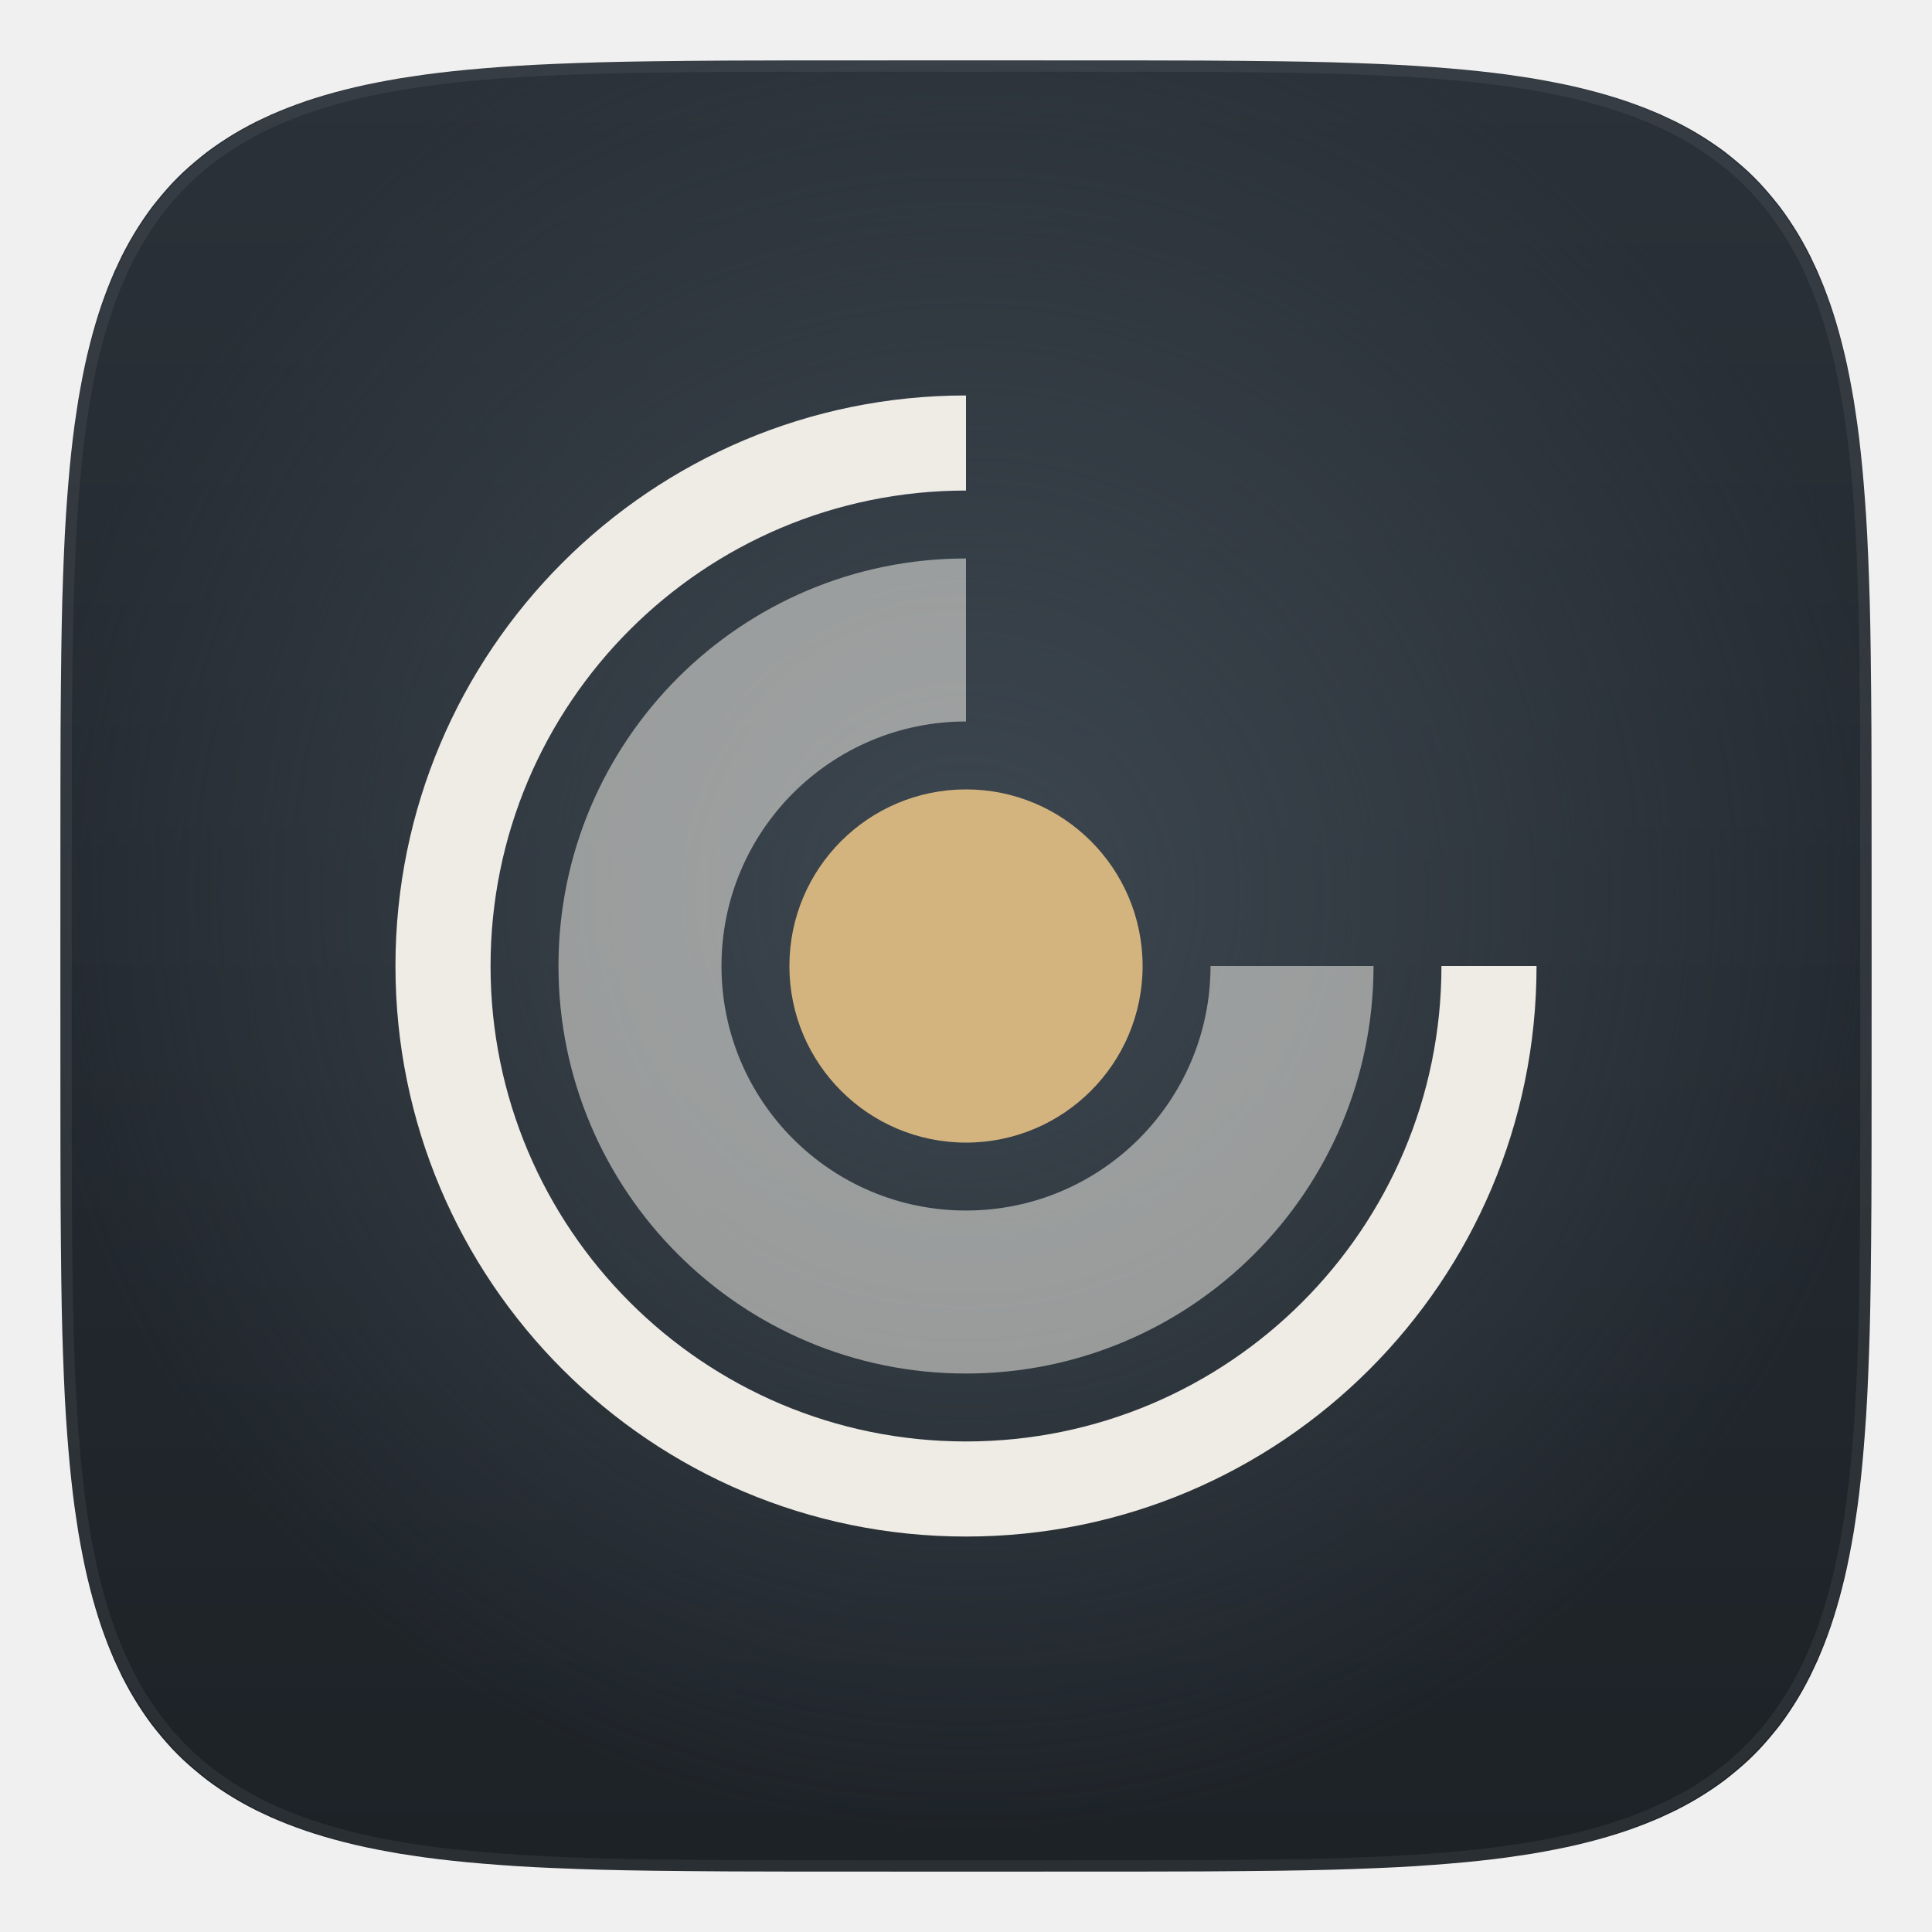
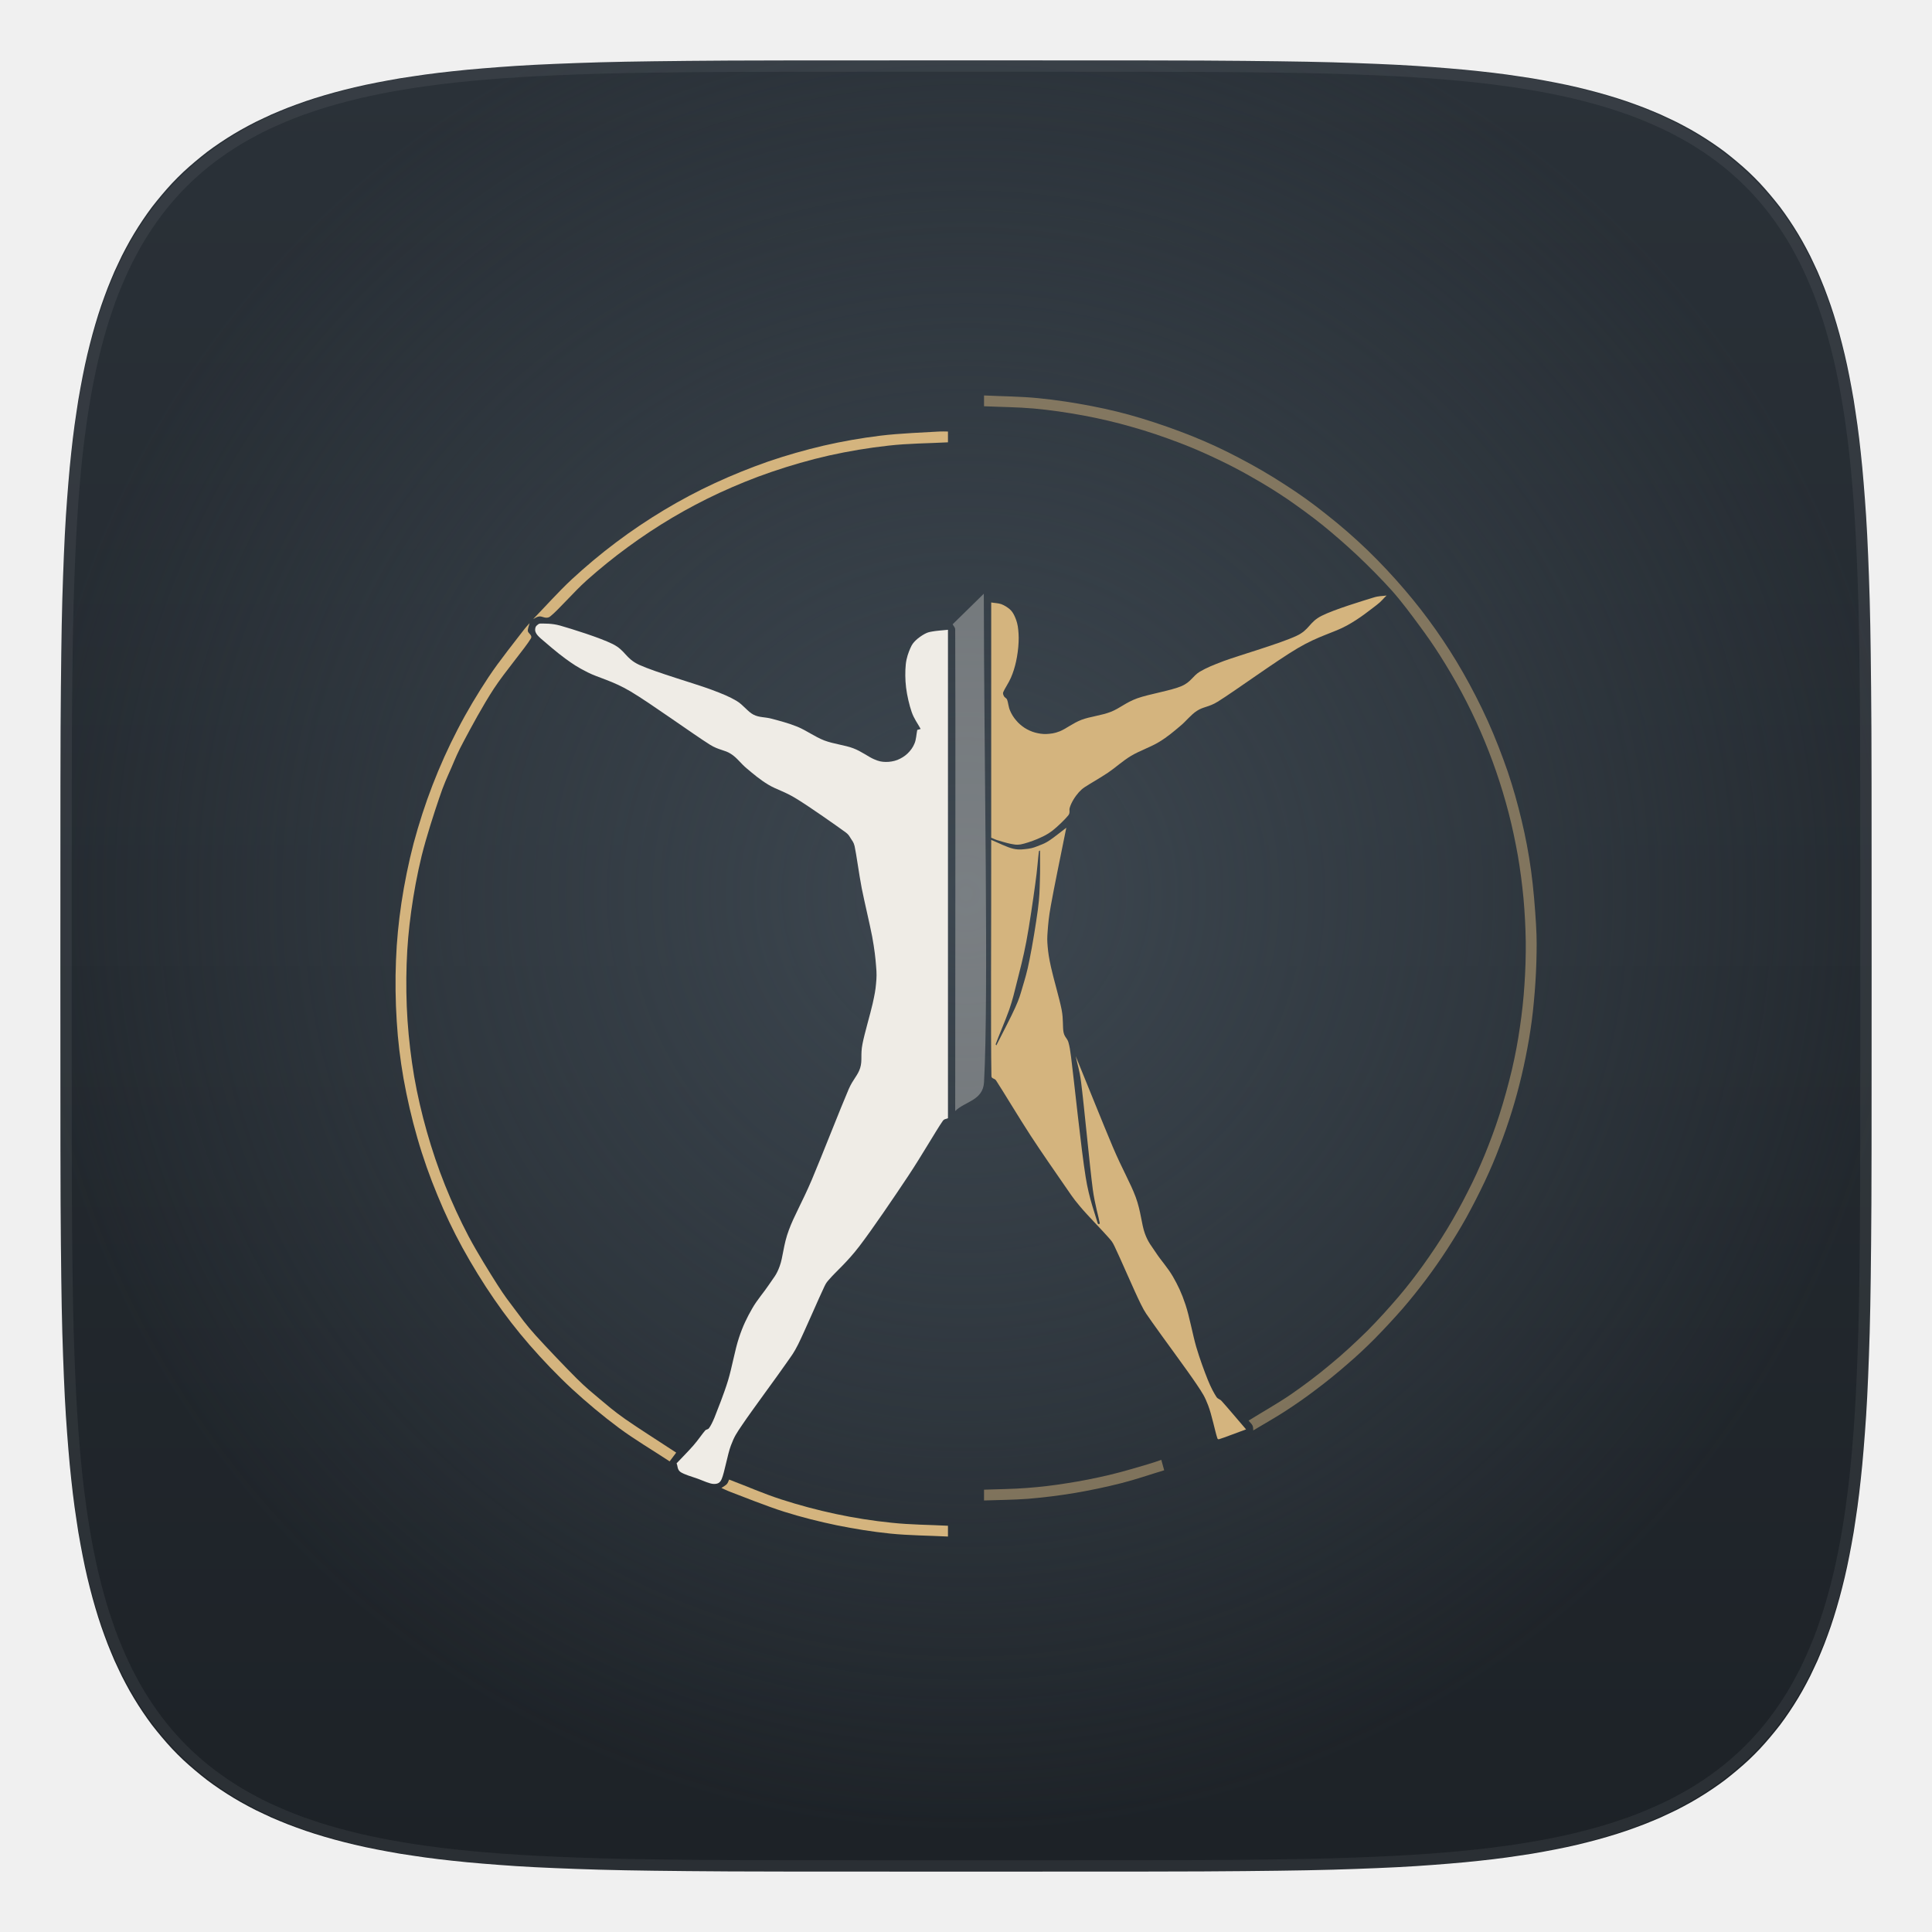
<svg xmlns="http://www.w3.org/2000/svg" viewBox="0 0 256 256" width="256" height="256">
  <defs>
    <linearGradient id="bg" x1="0" y1="0" x2="0" y2="1">
      <stop offset="0" stop-color="#2a3138" />
      <stop offset="1" stop-color="#1d2227" />
    </linearGradient>
    <radialGradient id="spot" cx=".5" cy=".46" r=".52">
      <stop offset="0" stop-color="#3d4750" />
      <stop offset=".55" stop-color="#3d4750" stop-opacity=".5" />
      <stop offset="1" stop-color="#3d4750" stop-opacity="0" />
    </radialGradient>
  </defs>
  <path d="M248 128L247.99 151.76L247.97 159.36L247.93 164.87L247.88 169.36L247.82 173.22L247.74 176.63L247.64 179.71L247.53 182.53L247.41 185.14L247.27 187.57L247.11 189.86L246.94 192.02L246.76 194.07L246.56 196.02L246.35 197.88L246.12 199.67L245.87 201.38L245.62 203.02L245.34 204.6L245.05 206.13L244.75 207.6L244.43 209.02L244.09 210.4L243.74 211.73L243.37 213.03L242.99 214.28L242.59 215.5L242.17 216.68L241.74 217.83L241.29 218.94L240.83 220.03L240.34 221.08L239.85 222.11L239.33 223.11L238.8 224.08L238.25 225.02L237.68 225.94L237.09 226.84L236.49 227.71L235.87 228.56L235.22 229.38L234.56 230.18L233.88 230.97L233.19 231.73L232.47 232.47L231.73 233.19L230.97 233.88L230.18 234.56L229.38 235.22L228.56 235.87L227.71 236.49L226.84 237.09L225.94 237.68L225.02 238.25L224.08 238.8L223.11 239.33L222.11 239.85L221.08 240.34L220.03 240.83L218.94 241.29L217.83 241.74L216.68 242.17L215.5 242.59L214.28 242.99L213.03 243.37L211.73 243.74L210.4 244.09L209.02 244.43L207.6 244.75L206.13 245.05L204.6 245.34L203.02 245.62L201.38 245.87L199.67 246.12L197.88 246.35L196.02 246.56L194.07 246.76L192.02 246.94L189.86 247.11L187.57 247.27L185.14 247.41L182.53 247.53L179.71 247.64L176.63 247.74L173.22 247.82L169.36 247.88L164.87 247.93L159.36 247.97L151.76 247.99L128 248L104.24 247.99L96.64 247.97L91.13 247.93L86.64 247.88L82.78 247.82L79.37 247.74L76.29 247.64L73.47 247.53L70.86 247.41L68.43 247.27L66.14 247.11L63.98 246.94L61.93 246.76L59.98 246.56L58.12 246.35L56.33 246.12L54.62 245.87L52.98 245.62L51.4 245.34L49.87 245.05L48.4 244.75L46.98 244.43L45.6 244.09L44.27 243.74L42.97 243.37L41.72 242.99L40.5 242.59L39.32 242.17L38.17 241.74L37.06 241.29L35.97 240.83L34.92 240.34L33.89 239.85L32.89 239.33L31.92 238.8L30.98 238.25L30.06 237.68L29.16 237.09L28.29 236.49L27.44 235.87L26.62 235.22L25.82 234.56L25.03 233.88L24.27 233.19L23.53 232.47L22.81 231.73L22.12 230.97L21.44 230.18L20.78 229.38L20.13 228.56L19.51 227.71L18.91 226.84L18.32 225.94L17.75 225.02L17.2 224.08L16.67 223.11L16.15 222.11L15.66 221.08L15.17 220.03L14.71 218.94L14.26 217.83L13.83 216.68L13.41 215.5L13.01 214.28L12.63 213.03L12.26 211.73L11.91 210.4L11.57 209.02L11.25 207.6L10.95 206.13L10.66 204.6L10.38 203.02L10.13 201.38L9.88 199.67L9.65 197.88L9.44 196.02L9.24 194.07L9.06 192.02L8.89 189.86L8.73 187.57L8.59 185.14L8.47 182.53L8.36 179.71L8.26 176.63L8.18 173.22L8.12 169.36L8.07 164.87L8.03 159.36L8.01 151.76L8 128L8.01 104.24L8.03 96.64L8.07 91.13L8.12 86.64L8.18 82.78L8.26 79.37L8.36 76.29L8.47 73.47L8.59 70.86L8.73 68.43L8.89 66.14L9.06 63.98L9.24 61.93L9.44 59.98L9.65 58.12L9.88 56.33L10.13 54.62L10.38 52.98L10.66 51.4L10.95 49.87L11.25 48.4L11.57 46.98L11.91 45.6L12.26 44.27L12.63 42.97L13.01 41.72L13.41 40.5L13.83 39.32L14.26 38.17L14.71 37.06L15.17 35.97L15.66 34.92L16.15 33.89L16.67 32.89L17.2 31.92L17.75 30.98L18.32 30.06L18.91 29.16L19.51 28.29L20.13 27.44L20.78 26.62L21.44 25.82L22.12 25.03L22.81 24.27L23.53 23.53L24.27 22.81L25.03 22.12L25.82 21.44L26.62 20.78L27.44 20.13L28.29 19.51L29.16 18.91L30.06 18.32L30.98 17.75L31.92 17.2L32.89 16.67L33.89 16.15L34.92 15.66L35.97 15.17L37.06 14.71L38.17 14.26L39.32 13.83L40.5 13.41L41.72 13.01L42.97 12.63L44.27 12.26L45.6 11.91L46.98 11.57L48.4 11.25L49.87 10.95L51.4 10.66L52.98 10.38L54.62 10.13L56.33 9.88L58.12 9.65L59.98 9.44L61.93 9.24L63.98 9.06L66.14 8.89L68.43 8.73L70.86 8.59L73.47 8.47L76.29 8.36L79.37 8.26L82.78 8.18L86.64 8.12L91.13 8.07L96.64 8.03L104.24 8.01L128 8L151.76 8.01L159.36 8.03L164.87 8.07L169.36 8.12L173.22 8.18L176.63 8.26L179.71 8.36L182.53 8.47L185.14 8.59L187.57 8.73L189.86 8.89L192.02 9.06L194.07 9.24L196.02 9.44L197.88 9.65L199.67 9.88L201.38 10.13L203.02 10.38L204.6 10.66L206.13 10.95L207.6 11.25L209.02 11.57L210.4 11.91L211.73 12.26L213.03 12.63L214.28 13.01L215.5 13.41L216.68 13.83L217.83 14.26L218.94 14.71L220.03 15.17L221.08 15.66L222.11 16.15L223.11 16.67L224.08 17.2L225.02 17.75L225.94 18.32L226.84 18.91L227.71 19.51L228.56 20.13L229.38 20.78L230.18 21.44L230.97 22.12L231.73 22.81L232.47 23.53L233.19 24.27L233.88 25.03L234.56 25.82L235.22 26.62L235.87 27.44L236.49 28.29L237.09 29.16L237.68 30.06L238.25 30.98L238.8 31.92L239.33 32.89L239.85 33.89L240.34 34.92L240.83 35.97L241.29 37.06L241.74 38.17L242.17 39.32L242.59 40.5L242.99 41.72L243.37 42.97L243.74 44.27L244.09 45.6L244.43 46.98L244.75 48.4L245.05 49.87L245.34 51.4L245.62 52.98L245.87 54.62L246.12 56.33L246.35 58.12L246.56 59.98L246.76 61.93L246.94 63.98L247.11 66.14L247.27 68.43L247.41 70.86L247.53 73.47L247.64 76.29L247.74 79.37L247.82 82.78L247.88 86.64L247.93 91.13L247.97 96.64L247.99 104.24Z" fill="url(#bg)" />
  <path d="M248 128L247.99 151.76L247.97 159.36L247.93 164.87L247.88 169.36L247.82 173.22L247.74 176.63L247.64 179.71L247.53 182.53L247.41 185.14L247.27 187.57L247.11 189.86L246.94 192.02L246.76 194.07L246.56 196.02L246.35 197.88L246.12 199.67L245.87 201.38L245.62 203.02L245.34 204.6L245.05 206.13L244.75 207.6L244.43 209.02L244.09 210.4L243.74 211.73L243.37 213.03L242.99 214.28L242.59 215.5L242.17 216.68L241.74 217.83L241.29 218.94L240.83 220.03L240.34 221.08L239.85 222.11L239.33 223.11L238.8 224.08L238.25 225.02L237.68 225.94L237.09 226.84L236.49 227.71L235.87 228.56L235.22 229.38L234.56 230.18L233.88 230.97L233.19 231.73L232.47 232.47L231.73 233.19L230.97 233.88L230.18 234.56L229.38 235.22L228.56 235.87L227.71 236.49L226.84 237.09L225.94 237.68L225.02 238.25L224.08 238.8L223.11 239.33L222.11 239.85L221.08 240.34L220.03 240.83L218.94 241.29L217.83 241.74L216.68 242.17L215.5 242.59L214.28 242.99L213.03 243.37L211.73 243.74L210.4 244.09L209.02 244.43L207.6 244.75L206.13 245.05L204.6 245.34L203.02 245.62L201.38 245.87L199.67 246.12L197.88 246.35L196.02 246.56L194.07 246.76L192.02 246.94L189.86 247.11L187.57 247.27L185.14 247.41L182.53 247.53L179.71 247.64L176.63 247.74L173.22 247.82L169.36 247.88L164.87 247.93L159.36 247.97L151.76 247.99L128 248L104.24 247.99L96.64 247.97L91.13 247.93L86.64 247.88L82.78 247.82L79.37 247.74L76.29 247.64L73.47 247.53L70.86 247.41L68.43 247.27L66.14 247.11L63.98 246.94L61.93 246.76L59.98 246.56L58.12 246.35L56.33 246.12L54.62 245.87L52.98 245.62L51.4 245.34L49.87 245.05L48.4 244.75L46.98 244.43L45.6 244.09L44.27 243.74L42.97 243.37L41.72 242.99L40.5 242.59L39.32 242.17L38.17 241.74L37.06 241.29L35.97 240.83L34.92 240.34L33.89 239.85L32.89 239.33L31.92 238.8L30.98 238.25L30.06 237.68L29.16 237.09L28.29 236.49L27.44 235.87L26.62 235.22L25.82 234.56L25.03 233.88L24.27 233.19L23.53 232.47L22.81 231.73L22.12 230.97L21.44 230.18L20.78 229.38L20.13 228.56L19.51 227.71L18.91 226.84L18.32 225.94L17.75 225.02L17.2 224.08L16.67 223.11L16.15 222.11L15.66 221.08L15.17 220.03L14.71 218.94L14.26 217.83L13.83 216.68L13.41 215.5L13.01 214.28L12.63 213.03L12.26 211.73L11.91 210.4L11.57 209.02L11.25 207.6L10.95 206.13L10.66 204.6L10.38 203.02L10.13 201.38L9.88 199.67L9.65 197.88L9.44 196.02L9.24 194.07L9.06 192.02L8.89 189.86L8.73 187.57L8.59 185.14L8.47 182.53L8.36 179.71L8.26 176.63L8.18 173.22L8.12 169.36L8.07 164.87L8.03 159.36L8.01 151.76L8 128L8.01 104.24L8.03 96.64L8.07 91.13L8.12 86.64L8.18 82.78L8.26 79.37L8.36 76.29L8.47 73.47L8.59 70.86L8.73 68.43L8.89 66.14L9.06 63.98L9.24 61.93L9.44 59.98L9.65 58.12L9.88 56.33L10.13 54.62L10.38 52.98L10.66 51.4L10.95 49.87L11.25 48.4L11.57 46.98L11.91 45.6L12.26 44.27L12.63 42.97L13.01 41.72L13.41 40.5L13.83 39.32L14.26 38.17L14.71 37.06L15.17 35.97L15.66 34.92L16.15 33.89L16.67 32.89L17.2 31.92L17.75 30.98L18.32 30.06L18.91 29.16L19.51 28.29L20.13 27.44L20.78 26.62L21.44 25.82L22.12 25.03L22.81 24.27L23.53 23.53L24.27 22.81L25.03 22.12L25.82 21.44L26.62 20.78L27.44 20.13L28.29 19.51L29.16 18.91L30.06 18.32L30.98 17.75L31.92 17.2L32.89 16.67L33.89 16.15L34.92 15.66L35.97 15.17L37.06 14.71L38.17 14.26L39.32 13.83L40.5 13.41L41.72 13.01L42.97 12.63L44.27 12.26L45.6 11.91L46.98 11.57L48.4 11.25L49.87 10.95L51.4 10.66L52.98 10.38L54.62 10.13L56.33 9.88L58.12 9.65L59.98 9.44L61.93 9.24L63.98 9.06L66.14 8.89L68.43 8.73L70.86 8.59L73.47 8.47L76.29 8.36L79.37 8.26L82.78 8.18L86.64 8.12L91.13 8.07L96.64 8.03L104.24 8.01L128 8L151.76 8.01L159.36 8.03L164.87 8.07L169.36 8.12L173.22 8.18L176.63 8.26L179.71 8.36L182.53 8.47L185.14 8.59L187.57 8.73L189.86 8.89L192.02 9.06L194.07 9.24L196.02 9.44L197.88 9.65L199.67 9.88L201.38 10.13L203.02 10.38L204.6 10.66L206.13 10.95L207.6 11.25L209.02 11.57L210.4 11.91L211.73 12.26L213.03 12.63L214.28 13.01L215.5 13.41L216.68 13.83L217.83 14.26L218.94 14.71L220.03 15.17L221.08 15.66L222.11 16.15L223.11 16.67L224.08 17.2L225.02 17.75L225.94 18.32L226.84 18.91L227.71 19.51L228.56 20.13L229.38 20.78L230.18 21.44L230.97 22.12L231.73 22.81L232.47 23.53L233.19 24.27L233.88 25.03L234.56 25.82L235.22 26.62L235.87 27.44L236.49 28.29L237.09 29.16L237.68 30.06L238.25 30.98L238.8 31.92L239.33 32.89L239.85 33.89L240.34 34.92L240.83 35.97L241.29 37.06L241.74 38.17L242.17 39.32L242.59 40.5L242.99 41.72L243.37 42.97L243.74 44.27L244.09 45.6L244.43 46.98L244.75 48.4L245.05 49.87L245.34 51.4L245.62 52.98L245.87 54.62L246.12 56.33L246.35 58.12L246.56 59.98L246.76 61.93L246.94 63.98L247.11 66.14L247.27 68.43L247.41 70.86L247.53 73.47L247.64 76.29L247.74 79.37L247.82 82.78L247.88 86.64L247.93 91.13L247.97 96.64L247.99 104.24Z" fill="url(#spot)" />
-   <path fill="#efece6" d="M203.6 128A75.6 75.6 0 1 1 128 52.4L128 65A63 63 0 1 0 191 128Z" />
-   <path fill="#efece6" fill-opacity="0.55" d="M182 128A54 54 0 1 1 128 74L128 95.6A32.4 32.4 0 1 0 160.4 128Z" />
-   <circle cx="128" cy="128" r="23.4" fill="#d4b47e" />
+   <path fill="#d4b47e" d="M132.12 111.32C132.55 111.45 133.4 111.71 133.91 111.81C134.43 111.9 134.65 111.98 135.24 111.89C135.81 111.78 136.69 111.49 137.39 111.2C138.08 110.9 138.71 110.63 139.41 110.1C140.1 109.57 141.17 108.53 141.57 108.02C141.84 107.65 141.63 107.36 141.75 107.02C141.85 106.67 142.03 106.3 142.24 105.95C142.44 105.61 142.71 105.25 142.96 104.97C143.23 104.69 143.37 104.54 143.76 104.28C144.41 103.85 145.81 103.06 146.82 102.38C147.84 101.69 148.75 100.83 149.88 100.15C151 99.48 152.52 98.97 153.59 98.31C154.67 97.66 155.51 96.94 156.34 96.24C157.18 95.56 157.76 94.73 158.6 94.19C159.43 93.64 160.19 93.7 161.35 92.98C163.58 91.6 169.1 87.57 171.95 85.89C174.76 84.23 176.72 83.85 178.46 82.89C180.2 81.94 181.54 80.82 182.42 80.16C183.07 79.67 183.28 79.32 183.73 78.91C183.13 79 182.74 78.94 181.95 79.19C180.53 79.63 176.84 80.74 175.14 81.59C173.44 82.44 173.55 83.44 171.78 84.26C169.62 85.27 164.32 86.8 162.18 87.58C160.69 88.15 159.91 88.46 158.97 89.01C158.04 89.57 157.83 90.37 156.54 90.92C155.16 91.51 152.26 91.97 150.69 92.53C149.13 93.1 148.4 93.85 147.17 94.33C145.94 94.81 144.42 94.95 143.3 95.38C142.18 95.81 141.21 96.59 140.43 96.9C139.67 97.2 139.21 97.22 138.67 97.26C138.13 97.28 137.65 97.2 137.16 97.07C136.68 96.94 136.2 96.72 135.77 96.45C135.36 96.18 134.96 95.84 134.64 95.45C134.31 95.07 134.02 94.61 133.83 94.14C133.63 93.69 133.58 93.03 133.45 92.72C133.34 92.47 133.12 92.43 133.04 92.27C132.96 92.1 132.85 91.94 132.94 91.7C133.1 91.29 133.68 90.45 133.96 89.78C134.25 89.11 134.46 88.44 134.63 87.67C134.81 86.88 134.94 85.86 134.97 85.08C135.01 84.3 134.95 83.56 134.86 82.97C134.76 82.4 134.59 81.96 134.41 81.58C134.23 81.21 134.08 80.98 133.79 80.72C133.49 80.47 133.08 80.2 132.67 80.05C132.26 79.91 131.79 79.91 131.34 79.83L131.34 111C131.61 111.1 131.76 111.2 132.12 111.32ZM131.37 142.58C131.38 142.96 131.76 142.85 131.98 143.16C132.84 144.47 135.08 148.2 136.56 150.47C138.03 152.72 139.74 155.17 140.83 156.75C141.83 158.18 142.1 158.67 143.11 159.86C144.11 161.06 146.08 163.05 146.85 163.94C147.28 164.43 147.38 164.52 147.67 165.12C148.39 166.59 150.31 171.09 151.16 172.79C151.74 173.97 151.95 174.16 152.7 175.25C153.93 177.01 157.31 181.56 158.54 183.4C159.36 184.62 159.64 185.05 160.09 186.23C160.56 187.43 161.03 189.78 161.29 190.52C161.32 190.67 161.4 190.74 161.54 190.7C162.18 190.51 163.91 189.83 165.11 189.4C164.03 188.15 162.54 186.37 161.88 185.65C161.6 185.34 161.39 185.42 161.17 185.08C160.86 184.6 160.46 183.88 160.03 182.81C159.59 181.71 159 180.13 158.51 178.48C158.03 176.82 157.61 174.45 157.09 172.89C156.58 171.34 156.07 170.29 155.42 169.16C154.76 168.01 153.82 166.99 153.2 166.04C152.59 165.1 152.15 164.67 151.7 163.44C151.25 162.19 151.19 160.55 150.49 158.63C149.78 156.72 148.75 155.03 147.44 151.95C146.12 148.83 144.17 143.93 142.53 139.93C142.77 141.08 143.05 141.79 143.25 143.39C143.63 146.33 144.39 154.49 144.8 157.6C145.08 159.65 145.59 161.29 145.72 162.06C145.75 162.15 145.65 162.16 145.62 162.21C145.56 162.18 145.48 162.19 145.46 162.11C145.17 161.07 144.31 158.84 143.86 155.99C143.26 152.33 142.31 143.1 141.93 140.11C141.81 139.19 141.73 138.65 141.57 138.1C141.4 137.55 141.07 137.45 140.93 136.8C140.78 136.09 140.93 135.14 140.67 133.78C140.39 132.34 139.56 129.54 139.26 128.14C138.99 126.93 138.89 126.22 138.82 125.42C138.75 124.62 138.75 124.27 138.82 123.37C138.89 122.47 138.96 121.53 139.24 120.01C139.64 117.73 140.6 113.12 141.29 109.68C140.54 110.24 139.66 110.97 139.06 111.36C138.5 111.73 138.2 111.84 137.73 112.02C137.27 112.2 136.84 112.39 136.26 112.46C135.68 112.53 135.07 112.65 134.26 112.46C133.43 112.27 132.31 111.69 131.34 111.29C131.36 121.73 131.26 137.28 131.37 142.58ZM134.76 130.08C135.14 128.57 135.58 126.93 135.99 124.78C136.4 122.63 136.9 119.17 137.17 117.18C137.46 115.2 137.55 113.56 137.66 112.82C137.67 112.72 137.76 112.74 137.81 112.7C137.81 114.03 137.84 115.36 137.79 116.67C137.75 117.98 137.75 118.8 137.52 120.55C137.29 122.29 136.78 125.4 136.43 127.1C136.1 128.82 135.79 129.78 135.48 130.83C135.17 131.89 135.06 132.31 134.54 133.47C133.97 134.76 132.86 136.84 132.02 138.52C132 138.46 131.91 138.43 131.94 138.34C132.22 137.54 133.25 135.15 133.73 133.78C134.2 132.4 134.39 131.57 134.76 130.08Z" />
+   <path fill="#efece6" fill-opacity="0.34" d="M130.36 78.67L126.23 82.72C126.34 82.97 126.57 83.09 126.57 83.45C126.63 94.2 126.57 125.96 126.57 147.22C127.84 145.94 130.26 145.84 130.39 143.39C131.02 131.97 130.38 100.24 130.36 78.67Z" />
+   <path fill="#efece6" d="M89.65 193.9C89.83 194.28 89.71 194.7 90.16 195.04C90.64 195.38 91.73 195.68 92.46 195.94C93.2 196.21 94.06 196.63 94.58 196.63C95.12 196.64 95.41 196.48 95.63 195.97C96 195.12 96.4 192.72 96.85 191.53C97.31 190.32 97.56 189.96 98.36 188.78C99.58 186.96 102.96 182.41 104.19 180.63C104.96 179.52 105.16 179.32 105.77 178.11C106.61 176.42 108.54 171.91 109.24 170.46C109.49 169.94 109.58 169.86 109.97 169.42C110.73 168.53 112.27 167.23 113.87 165.13C115.6 162.87 118.49 158.61 120.33 155.84C122.17 153.07 124.03 149.81 124.92 148.53C125.12 148.24 125.38 148.29 125.61 148.17L125.61 83.45C124.91 83.52 124.02 83.58 123.51 83.68C123.06 83.76 122.91 83.8 122.54 83.99C122.18 84.18 121.67 84.53 121.35 84.84C121.03 85.16 120.85 85.36 120.62 85.9C120.39 86.43 120.11 87.15 120.02 88.03C119.93 88.9 119.93 90.06 120.06 91.11C120.19 92.17 120.49 93.44 120.8 94.34C121.12 95.26 121.59 95.84 121.99 96.59L121.54 96.72C121.42 97.32 121.4 98 121.18 98.51C120.97 99.04 120.64 99.47 120.27 99.83C119.89 100.2 119.41 100.49 118.92 100.69C118.43 100.88 117.87 100.97 117.36 100.96C116.83 100.95 116.47 100.89 115.81 100.6C115.09 100.3 114.15 99.56 113.06 99.15C111.96 98.73 110.44 98.58 109.21 98.11C107.98 97.63 106.81 96.77 105.67 96.3C104.52 95.83 103.28 95.51 102.31 95.25C101.34 94.98 100.64 95.1 99.85 94.7C99.06 94.3 98.51 93.41 97.58 92.86C96.64 92.31 95.8 91.96 94.25 91.38C92.1 90.58 86.88 89.09 84.69 88.09C82.85 87.23 82.91 86.2 81.17 85.33C79.42 84.47 75.78 83.34 74.21 82.89C73.09 82.58 72.15 82.64 71.66 82.62C71.44 82.62 71.33 82.7 71.21 82.81C71.09 82.9 70.97 83.02 70.94 83.2C70.9 83.37 70.88 83.61 71 83.83C71.1 84.06 71.31 84.29 71.64 84.59C72.3 85.16 73.86 86.51 74.9 87.26C75.94 88.01 76.45 88.37 77.87 89.09C79.31 89.82 81.11 90.18 83.54 91.61C86.23 93.21 91.86 97.29 94.08 98.68C95.25 99.41 96.05 99.36 96.86 99.9C97.68 100.42 98.14 101.16 98.97 101.84C99.79 102.53 100.7 103.31 101.8 103.97C102.9 104.64 103.95 104.85 105.57 105.86C107.29 106.91 110.9 109.45 112.09 110.32C112.46 110.6 112.55 110.81 112.74 111.11C112.93 111.41 113.12 111.61 113.24 112.12C113.48 113.21 113.8 115.69 114.18 117.68C114.58 119.68 115.24 122.39 115.57 124.11C115.88 125.81 116 126.91 116.08 127.95C116.18 129 116.16 129.52 116.08 130.35C116.01 131.2 115.89 131.81 115.63 132.99C115.33 134.33 114.55 136.93 114.28 138.35C114 139.76 114.29 140.49 113.98 141.5C113.68 142.49 113.04 142.98 112.46 144.31C111.39 146.79 108.89 153.2 107.57 156.32C106.26 159.39 105.22 161.09 104.52 163.01C103.8 164.92 103.76 166.58 103.31 167.78C102.88 168.98 102.5 169.3 101.89 170.23C101.28 171.16 100.32 172.23 99.66 173.4C98.99 174.57 98.44 175.67 97.92 177.25C97.38 178.85 97 181.18 96.46 182.95C95.92 184.72 95.08 186.78 94.67 187.84C94.4 188.49 94.17 188.93 93.96 189.22C93.79 189.46 93.62 189.35 93.42 189.57C93.08 189.95 92.52 190.8 91.88 191.53C91.26 192.24 90.4 193.11 89.65 193.9Z" />
+   <path fill="#d4b47e" fill-opacity="0.5" d="M203.53 122.47C203.41 120.45 203.19 117.61 202.87 115.32C202.55 113.02 202.14 110.87 201.62 108.7C201.1 106.51 200.51 104.41 199.77 102.21C199.01 100.03 198.12 97.71 197.14 95.54C196.15 93.35 195.01 91.14 193.87 89.14C192.72 87.12 191.54 85.29 190.25 83.45C188.96 81.62 187.62 79.89 186.12 78.14C184.61 76.37 182.91 74.55 181.19 72.89C179.47 71.23 177.6 69.61 175.78 68.18C173.97 66.73 172.26 65.5 170.31 64.25C168.37 62.98 166.16 61.7 164.1 60.63C162.05 59.55 160.14 58.67 157.99 57.8C155.84 56.94 153.43 56.09 151.21 55.42C149 54.75 146.94 54.25 144.67 53.81C142.39 53.37 139.94 52.99 137.57 52.76C135.19 52.52 132.78 52.52 130.39 52.4L130.39 53.83C132.59 53.93 134.8 53.94 136.98 54.13C139.18 54.33 141.36 54.65 143.53 55.05C145.69 55.45 147.84 55.95 149.95 56.56C152.08 57.15 154.3 57.92 156.22 58.65C158.14 59.37 159.82 60.13 161.48 60.92C163.12 61.7 164.63 62.5 166.15 63.38C167.68 64.25 169.12 65.14 170.64 66.17C172.14 67.21 173.69 68.33 175.24 69.57C176.78 70.82 178.34 72.18 179.88 73.62C181.42 75.08 183.09 76.76 184.46 78.29C185.82 79.83 186.99 81.43 188.04 82.85C189.1 84.28 189.85 85.35 190.8 86.84C191.74 88.32 192.79 90.09 193.69 91.78C194.59 93.46 195.42 95.18 196.18 96.92C196.95 98.68 197.64 100.46 198.26 102.26C198.88 104.07 199.43 105.89 199.91 107.74C200.39 109.6 200.78 111.46 201.12 113.35C201.44 115.22 201.69 117.12 201.87 119.02C202.04 120.92 202.14 122.83 202.17 124.73C202.19 126.64 202.13 128.55 202 130.45C201.88 132.36 201.67 134.26 201.39 136.15C201.12 138.03 200.78 139.84 200.33 141.77C199.87 143.69 199.29 145.82 198.68 147.71C198.08 149.59 197.4 151.38 196.71 153.08C196 154.78 195.34 156.25 194.5 157.88C193.68 159.52 192.72 161.26 191.73 162.89C190.74 164.52 189.63 166.17 188.56 167.66C187.49 169.14 186.55 170.37 185.32 171.82C184.07 173.28 182.65 174.86 181.15 176.37C179.63 177.86 177.96 179.42 176.26 180.81C174.58 182.22 172.8 183.56 171 184.8C169.19 186.03 167.29 187.09 165.44 188.24C165.62 188.46 165.87 188.68 165.97 188.9C166.07 189.11 166.04 189.33 166.06 189.54C167.48 188.68 168.93 187.88 170.31 186.98C171.7 186.08 172.99 185.18 174.36 184.14C175.74 183.11 177.25 181.88 178.54 180.75C179.85 179.63 180.94 178.6 182.16 177.38C183.37 176.15 184.69 174.73 185.83 173.43C186.95 172.13 187.93 170.9 188.92 169.59C189.91 168.27 190.86 166.91 191.75 165.54C192.65 164.15 193.47 162.81 194.31 161.31C195.14 159.8 196.03 158.06 196.76 156.51C197.5 154.94 198.11 153.5 198.69 151.96C199.29 150.43 199.83 148.86 200.32 147.29C200.81 145.72 201.24 144.12 201.62 142.52C202 140.92 202.32 139.31 202.6 137.69C202.87 136.06 203.09 134.5 203.24 132.79C203.41 131.07 203.53 129.12 203.58 127.4C203.62 125.68 203.65 124.49 203.53 122.47ZM152.07 194.03C150.92 194.37 148.76 195.02 146.98 195.44C145.19 195.86 143.17 196.27 141.35 196.54C139.55 196.83 137.94 197.02 136.11 197.16C134.28 197.31 132.3 197.32 130.39 197.39L130.39 198.82C132.34 198.75 134.21 198.75 136.22 198.6C138.24 198.43 140.4 198.17 142.46 197.82C144.53 197.47 146.64 197.02 148.61 196.52C150.58 196.02 152.38 195.38 154.26 194.82L153.88 193.44C153.27 193.64 152.9 193.79 152.07 194.03Z" />
+   <path fill="#d4b47e" d="M124.26 57.19C122.77 57.28 119.17 57.42 116.65 57.73C114.12 58.04 111.61 58.48 109.13 59.05C106.66 59.63 104.2 60.33 101.8 61.15C99.4 61.99 97.02 62.95 94.71 64.02C92.41 65.08 90.15 66.29 87.98 67.59C85.79 68.91 83.67 70.33 81.64 71.86C79.61 73.38 77.61 75.06 75.78 76.75C73.96 78.45 72.36 80.26 70.65 82.03C70.92 81.91 71.09 81.73 71.46 81.68C71.83 81.62 72.37 82.08 72.88 81.7C73.92 80.9 76.01 78.45 77.73 76.91C79.45 75.38 81.31 73.86 83.21 72.48C85.1 71.09 87.07 69.79 89.09 68.59C91.11 67.4 93.13 66.33 95.32 65.31C97.52 64.3 99.84 63.34 102.26 62.52C104.69 61.69 107.31 60.93 109.88 60.35C112.46 59.78 115.08 59.34 117.71 59.05C120.32 58.75 122.97 58.75 125.61 58.61L125.61 57.18C125.16 57.18 124.87 57.15 124.26 57.19ZM69.3 83.6C68.4 84.79 66.18 87.54 64.74 89.71C63.29 91.9 61.86 94.28 60.63 96.67C59.39 99.06 58.28 101.53 57.31 104.04C56.34 106.55 55.51 109.13 54.81 111.73C54.13 114.33 53.58 117.06 53.19 119.65C52.81 122.23 52.57 124.63 52.47 127.25C52.36 129.86 52.4 132.72 52.57 135.32C52.73 137.94 53.02 140.33 53.47 142.91C53.93 145.48 54.55 148.2 55.3 150.78C56.04 153.37 56.97 155.98 57.98 158.41C58.97 160.82 60.01 163.01 61.26 165.3C62.52 167.59 64.01 170.03 65.5 172.18C66.98 174.33 68.46 176.24 70.17 178.21C71.89 180.18 73.81 182.2 75.78 184.03C77.76 185.85 79.85 187.6 82 189.2C84.16 190.8 86.49 192.16 88.73 193.64L89.6 192.48C87.35 191 84.55 189.23 82.85 188.04C81.22 186.89 80.47 186.21 79.4 185.32C78.33 184.42 77.72 183.94 76.44 182.68C75.03 181.28 72.35 178.47 70.97 176.94C69.63 175.45 69.06 174.61 68.22 173.5C67.38 172.39 66.9 171.78 65.93 170.27C64.9 168.65 63.27 166.04 62.1 163.84C60.94 161.63 59.89 159.35 58.97 157.05C58.04 154.73 57.24 152.35 56.56 149.95C55.88 147.56 55.31 145.11 54.88 142.65C54.47 140.21 54.17 137.71 54 135.23C53.83 132.74 53.8 130.16 53.88 127.75C53.96 125.32 54.16 123.13 54.49 120.73C54.82 118.34 55.27 115.87 55.88 113.37C56.5 110.89 57.52 107.73 58.18 105.8C58.81 103.9 59.26 102.98 59.82 101.7C60.37 100.42 60.64 99.71 61.5 98.12C62.43 96.37 63.97 93.5 65.44 91.25C66.92 88.99 69.6 85.86 70.35 84.59C70.59 84.17 69.98 83.94 69.94 83.61C69.92 83.26 70.1 82.91 70.17 82.57C69.88 82.91 69.67 83.11 69.3 83.6ZM96.77 197.68C98.15 198.2 101.58 199.58 103.93 200.32C106.29 201.06 108.54 201.62 110.89 202.11C113.23 202.58 115.53 202.96 117.99 203.21C120.44 203.46 123.07 203.47 125.61 203.6L125.61 202.17C123.12 202.04 120.62 202.04 118.13 201.77C115.66 201.52 113.18 201.13 110.74 200.61C108.31 200.09 105.87 199.44 103.52 198.68C101.16 197.92 98.92 196.92 96.61 196.05C96.52 196.25 96.47 196.47 96.3 196.66C96.12 196.84 95.83 197 95.59 197.16C95.98 197.33 96.22 197.47 96.77 197.68Z" />
  <path d="M247.25 128L247.24 151.62L247.22 159.16L247.18 164.64L247.13 169.1L247.07 172.93L246.99 176.32L246.89 179.38L246.78 182.19L246.66 184.78L246.52 187.2L246.37 189.47L246.2 191.62L246.02 193.66L245.82 195.6L245.61 197.45L245.38 199.22L245.14 200.92L244.88 202.55L244.61 204.12L244.32 205.64L244.02 207.1L243.7 208.52L243.36 209.89L243.01 211.21L242.65 212.5L242.27 213.74L241.87 214.95L241.46 216.13L241.03 217.27L240.58 218.37L240.12 219.45L239.64 220.5L239.15 221.52L238.63 222.51L238.1 223.48L237.56 224.42L236.99 225.33L236.41 226.22L235.81 227.08L235.19 227.93L234.55 228.75L233.9 229.55L233.22 230.32L232.53 231.08L231.81 231.81L231.08 232.53L230.32 233.22L229.55 233.9L228.75 234.55L227.93 235.19L227.08 235.81L226.22 236.41L225.33 236.99L224.42 237.56L223.48 238.1L222.51 238.63L221.52 239.15L220.5 239.64L219.45 240.12L218.37 240.58L217.27 241.03L216.13 241.46L214.95 241.87L213.74 242.27L212.5 242.65L211.21 243.01L209.89 243.36L208.52 243.7L207.1 244.02L205.64 244.32L204.12 244.61L202.55 244.88L200.92 245.14L199.22 245.38L197.45 245.61L195.6 245.82L193.66 246.02L191.62 246.2L189.47 246.37L187.2 246.52L184.78 246.66L182.19 246.78L179.38 246.89L176.32 246.99L172.93 247.07L169.1 247.13L164.64 247.18L159.16 247.22L151.62 247.24L128 247.25L104.38 247.24L96.84 247.22L91.36 247.18L86.9 247.13L83.07 247.07L79.68 246.99L76.62 246.89L73.81 246.78L71.22 246.66L68.8 246.52L66.53 246.37L64.38 246.2L62.34 246.02L60.4 245.82L58.55 245.61L56.78 245.38L55.08 245.14L53.45 244.88L51.88 244.61L50.36 244.32L48.9 244.02L47.48 243.7L46.11 243.36L44.79 243.01L43.5 242.65L42.26 242.27L41.05 241.87L39.87 241.46L38.73 241.03L37.63 240.58L36.55 240.12L35.5 239.64L34.48 239.15L33.49 238.63L32.52 238.1L31.58 237.56L30.67 236.99L29.78 236.41L28.92 235.81L28.07 235.19L27.25 234.55L26.45 233.9L25.68 233.22L24.92 232.53L24.19 231.81L23.47 231.08L22.78 230.32L22.1 229.55L21.45 228.75L20.81 227.93L20.19 227.08L19.59 226.22L19.01 225.33L18.44 224.42L17.9 223.48L17.37 222.51L16.85 221.52L16.36 220.5L15.88 219.45L15.42 218.37L14.97 217.27L14.54 216.13L14.13 214.95L13.73 213.74L13.35 212.5L12.99 211.21L12.64 209.89L12.3 208.52L11.98 207.1L11.68 205.64L11.39 204.12L11.12 202.55L10.86 200.92L10.62 199.22L10.39 197.45L10.18 195.6L9.98 193.66L9.8 191.62L9.63 189.47L9.48 187.2L9.34 184.78L9.22 182.19L9.11 179.38L9.01 176.32L8.93 172.93L8.87 169.1L8.82 164.64L8.78 159.16L8.76 151.62L8.75 128L8.76 104.38L8.78 96.84L8.82 91.36L8.87 86.9L8.93 83.07L9.01 79.68L9.11 76.62L9.22 73.81L9.34 71.22L9.48 68.8L9.63 66.53L9.8 64.38L9.98 62.34L10.18 60.4L10.39 58.55L10.62 56.78L10.86 55.08L11.12 53.45L11.39 51.88L11.68 50.36L11.98 48.9L12.3 47.48L12.64 46.11L12.99 44.79L13.35 43.5L13.73 42.26L14.13 41.05L14.54 39.87L14.97 38.73L15.42 37.63L15.88 36.55L16.36 35.5L16.85 34.48L17.37 33.49L17.9 32.52L18.44 31.58L19.01 30.67L19.59 29.78L20.19 28.92L20.81 28.07L21.45 27.25L22.1 26.45L22.78 25.68L23.47 24.92L24.19 24.19L24.92 23.47L25.68 22.78L26.45 22.1L27.25 21.45L28.07 20.81L28.92 20.19L29.78 19.59L30.67 19.01L31.58 18.44L32.52 17.9L33.49 17.37L34.48 16.85L35.5 16.36L36.55 15.88L37.63 15.42L38.73 14.97L39.87 14.54L41.05 14.13L42.26 13.73L43.5 13.35L44.79 12.99L46.11 12.64L47.48 12.3L48.9 11.98L50.36 11.68L51.88 11.39L53.45 11.12L55.08 10.86L56.78 10.62L58.55 10.39L60.4 10.18L62.34 9.98L64.38 9.8L66.53 9.63L68.8 9.48L71.22 9.34L73.81 9.22L76.62 9.11L79.68 9.01L83.07 8.93L86.9 8.87L91.36 8.82L96.84 8.78L104.38 8.76L128 8.75L151.62 8.76L159.16 8.78L164.64 8.82L169.1 8.87L172.93 8.93L176.32 9.01L179.38 9.11L182.19 9.22L184.78 9.34L187.2 9.48L189.47 9.63L191.62 9.8L193.66 9.98L195.6 10.18L197.45 10.39L199.22 10.62L200.92 10.86L202.55 11.12L204.12 11.39L205.64 11.68L207.1 11.98L208.52 12.3L209.89 12.64L211.21 12.99L212.5 13.35L213.74 13.73L214.95 14.13L216.13 14.54L217.27 14.97L218.37 15.42L219.45 15.88L220.5 16.36L221.52 16.85L222.51 17.37L223.48 17.9L224.42 18.44L225.33 19.01L226.22 19.59L227.08 20.19L227.93 20.81L228.75 21.45L229.55 22.1L230.32 22.78L231.08 23.47L231.81 24.19L232.53 24.92L233.22 25.68L233.9 26.45L234.55 27.25L235.19 28.07L235.81 28.92L236.41 29.78L236.99 30.67L237.56 31.58L238.1 32.52L238.63 33.49L239.15 34.48L239.64 35.5L240.12 36.55L240.58 37.63L241.03 38.73L241.46 39.87L241.87 41.05L242.27 42.26L242.65 43.5L243.01 44.79L243.36 46.11L243.7 47.48L244.02 48.9L244.32 50.36L244.61 51.88L244.88 53.45L245.14 55.08L245.38 56.78L245.61 58.55L245.82 60.4L246.02 62.34L246.2 64.38L246.37 66.53L246.52 68.8L246.66 71.22L246.78 73.81L246.89 76.62L246.99 79.68L247.07 83.07L247.13 86.9L247.18 91.36L247.22 96.84L247.24 104.38Z" fill="none" stroke="#fff" stroke-opacity=".06" stroke-width="1.5" />
</svg>
